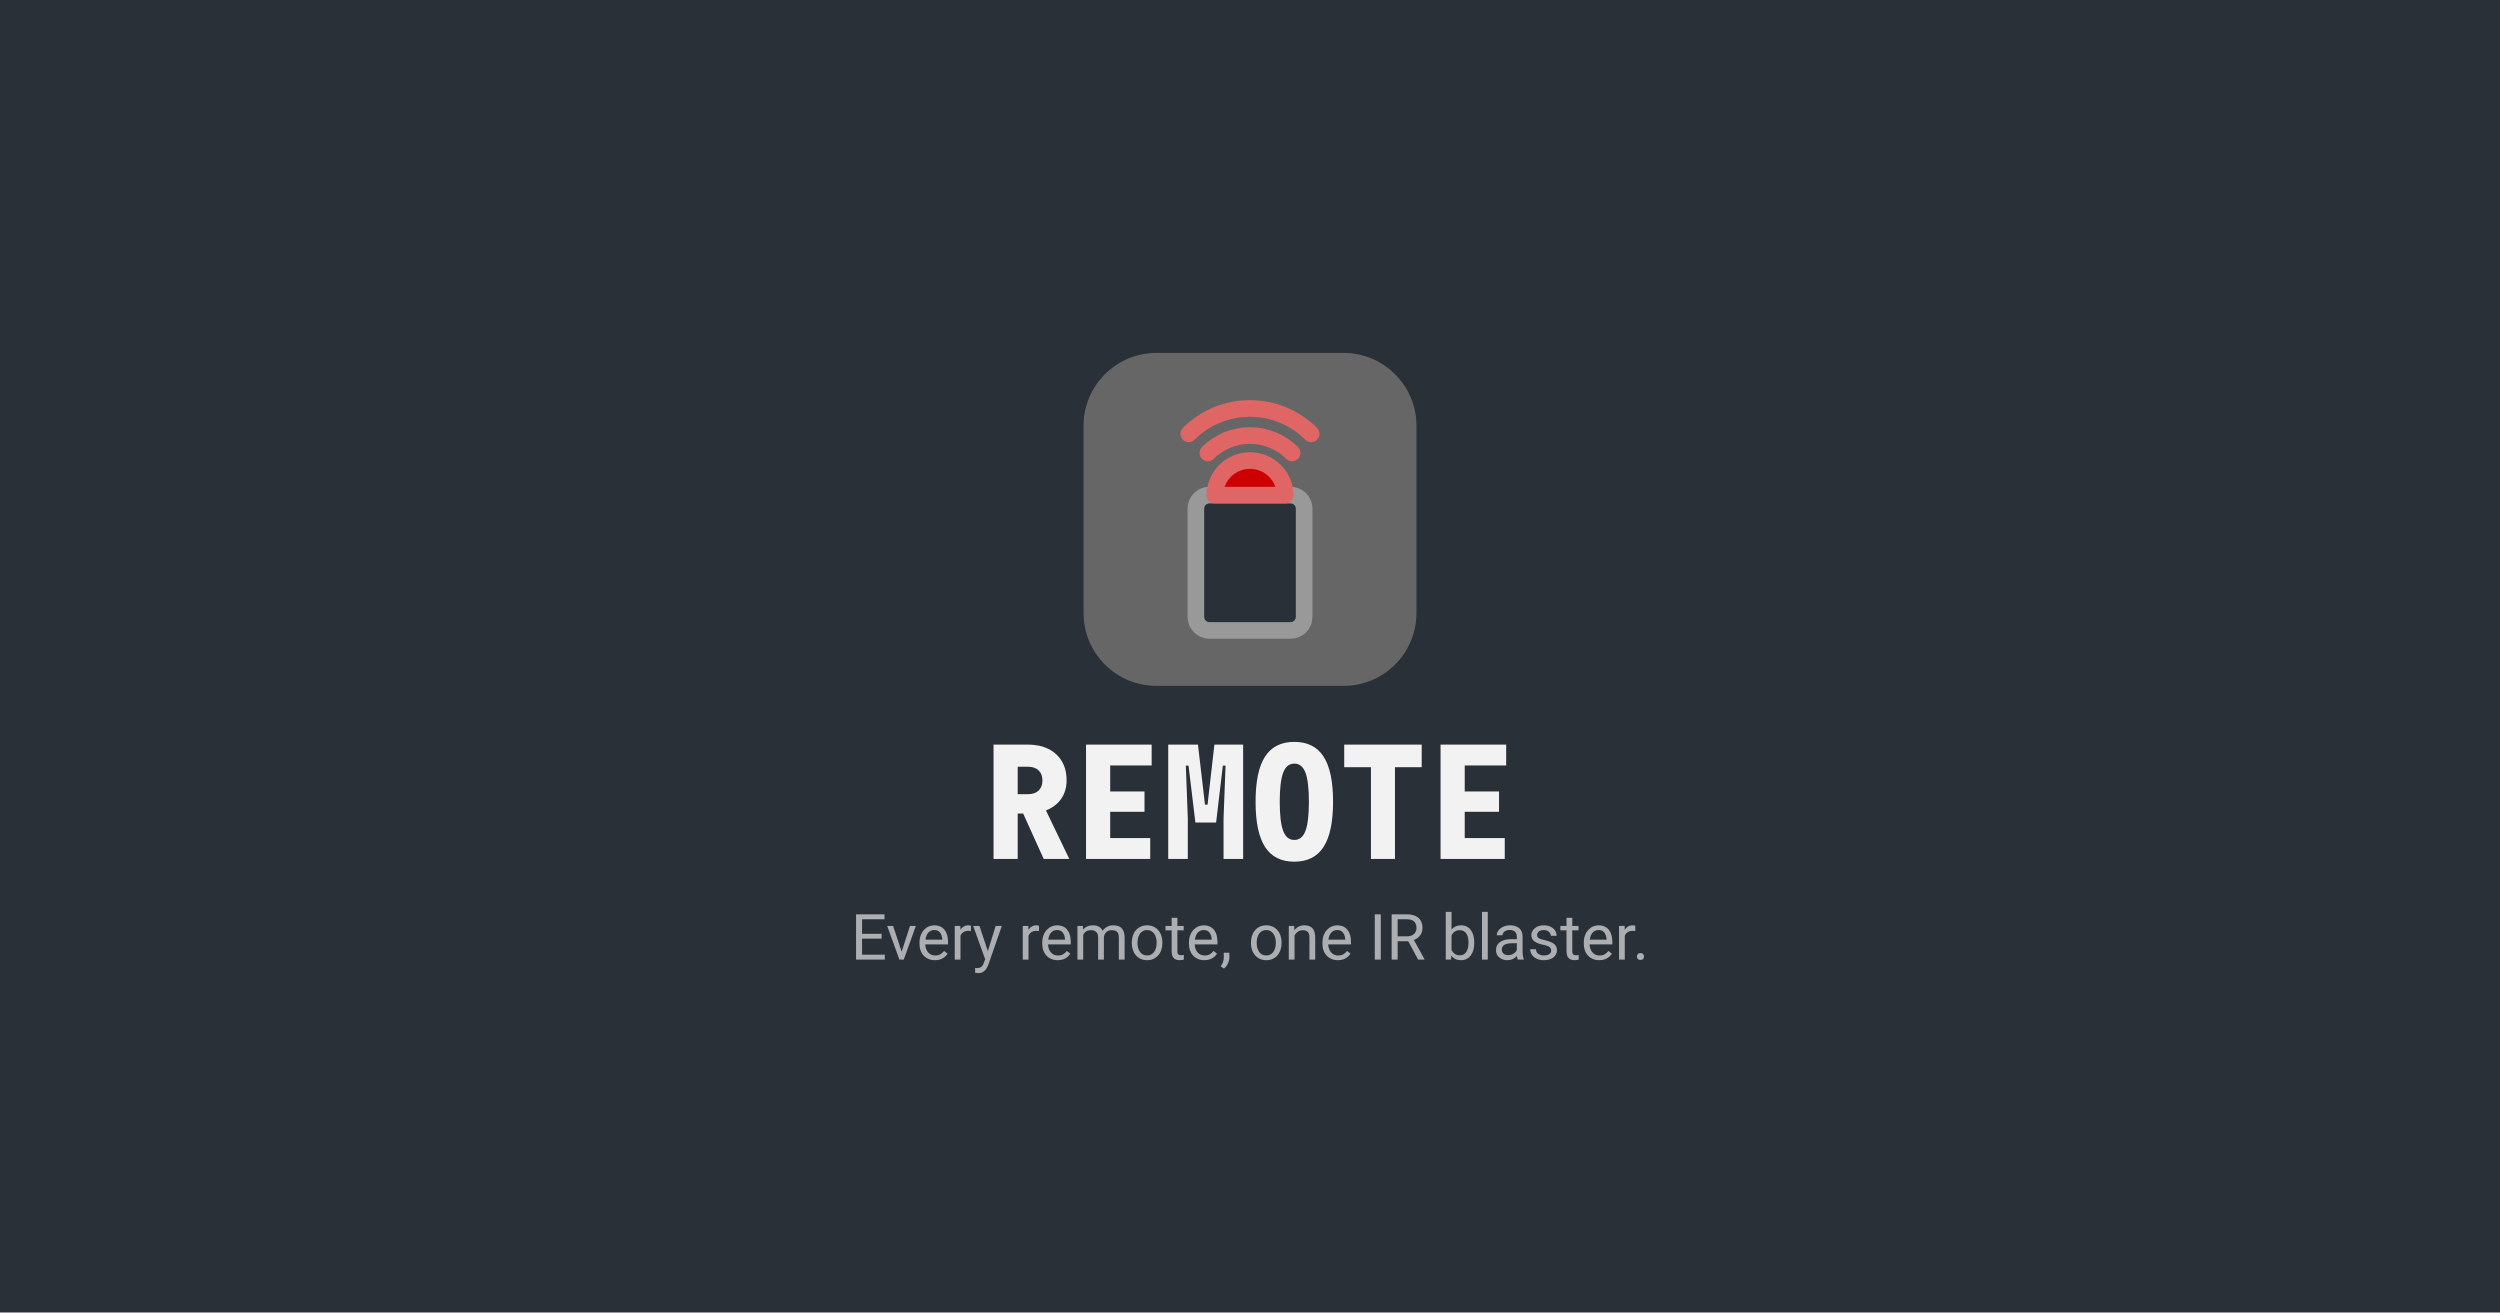
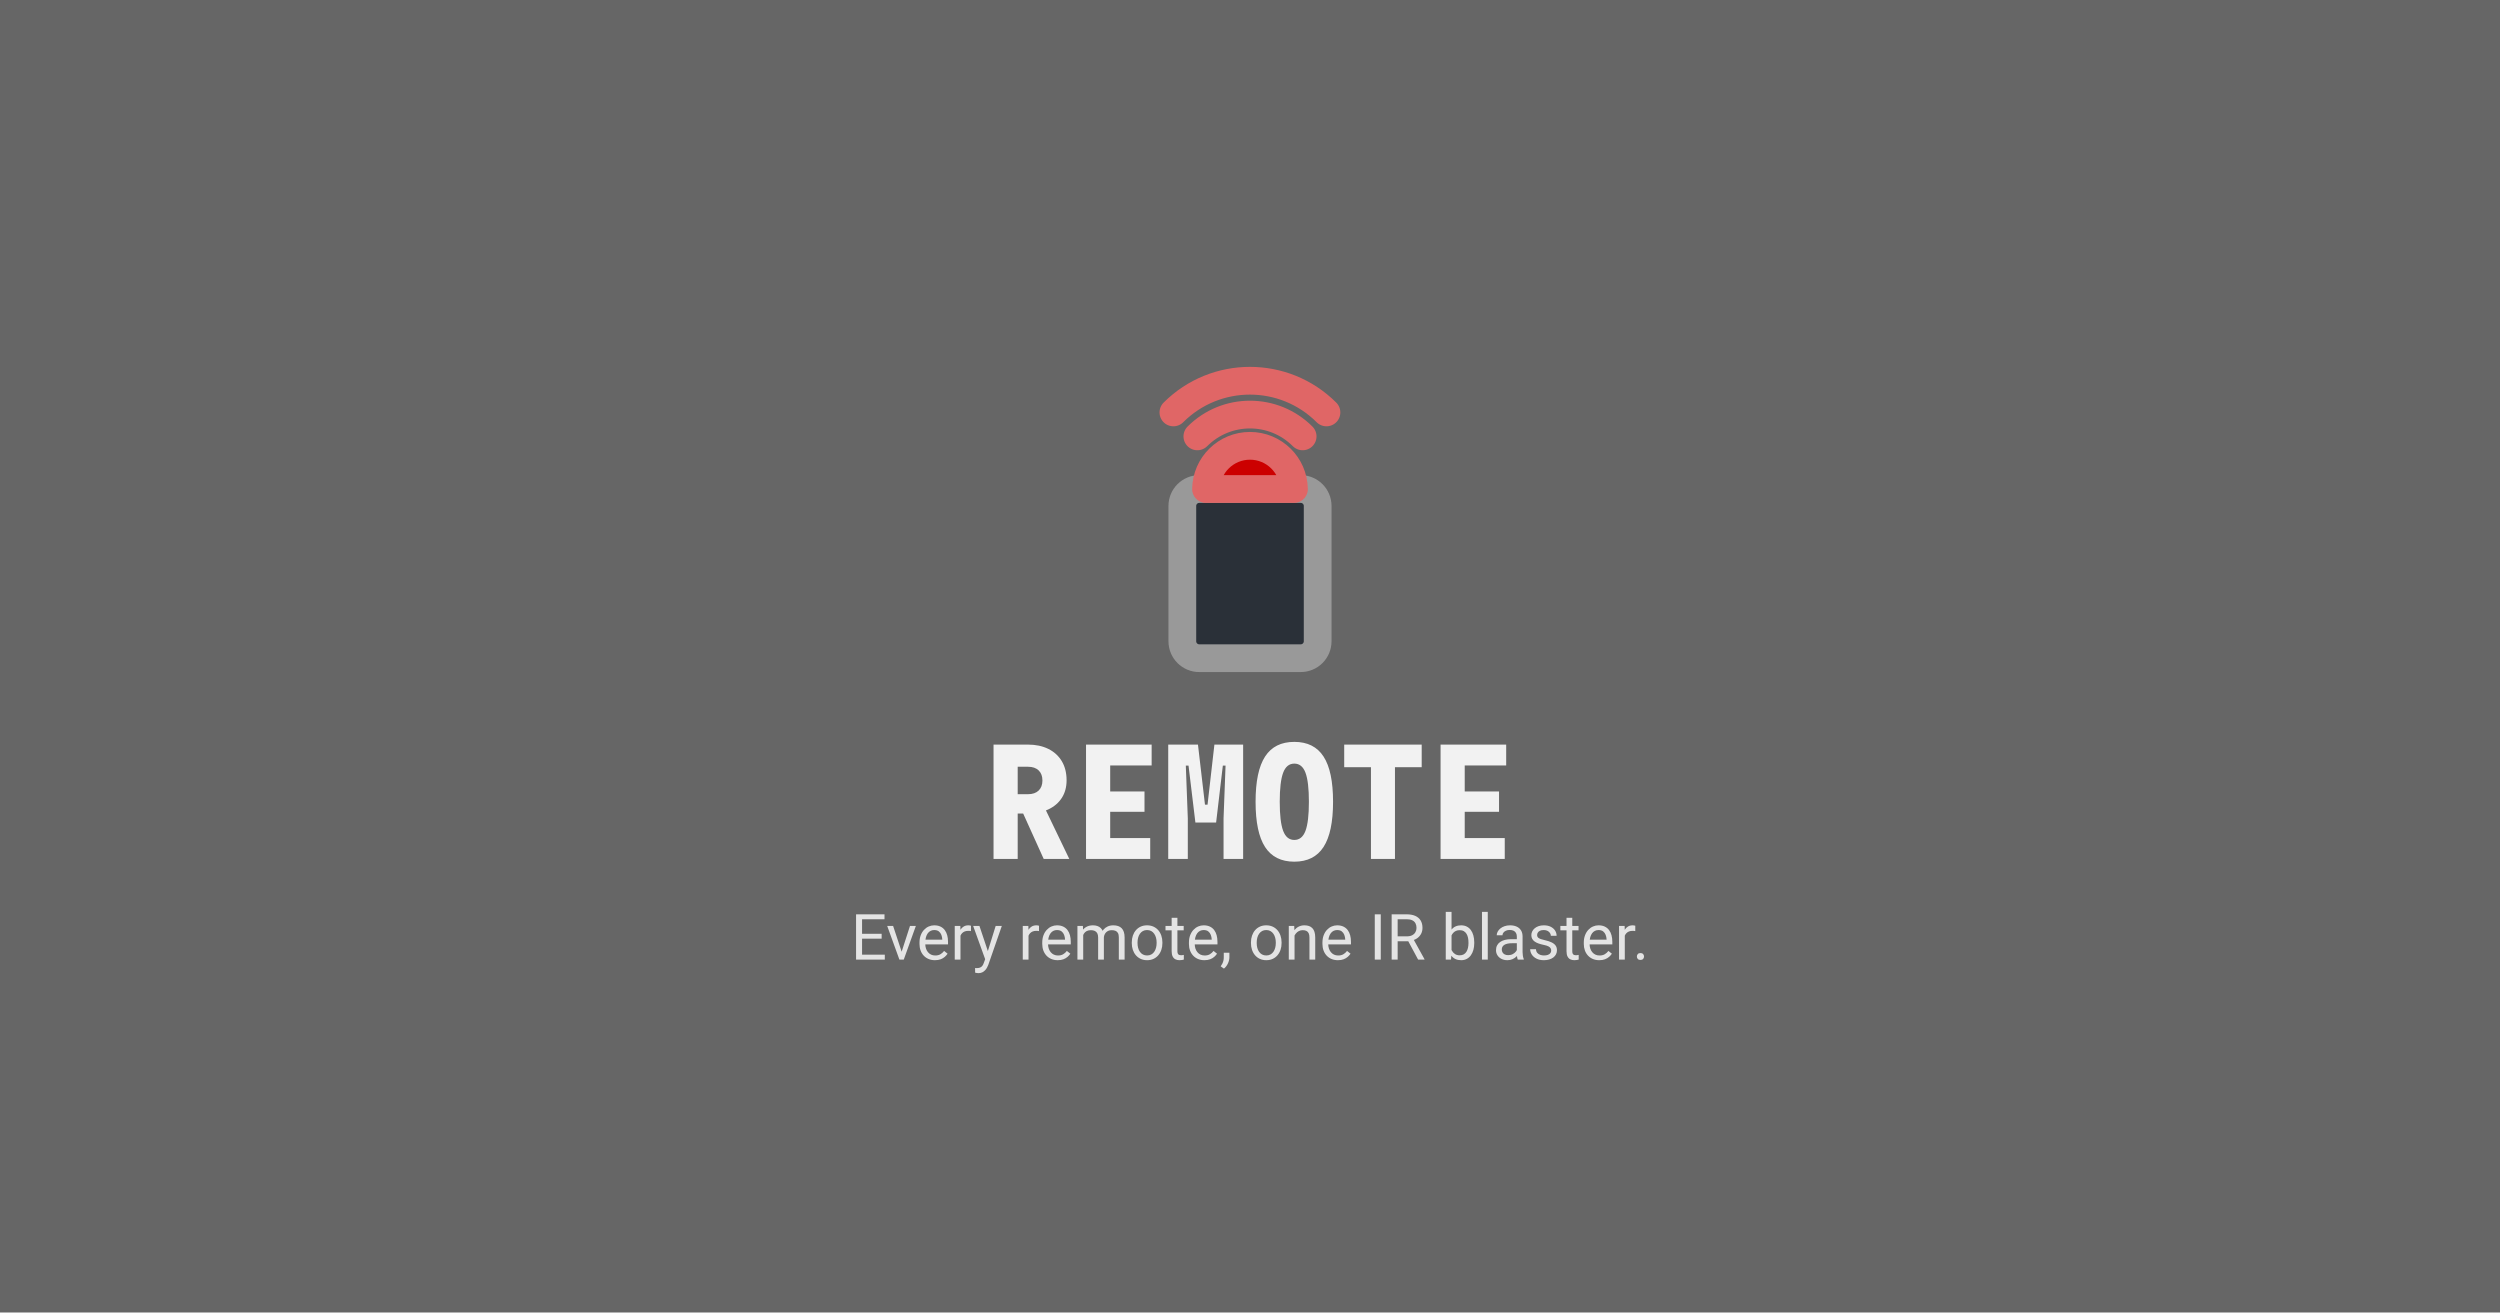
<svg xmlns="http://www.w3.org/2000/svg" width="1200" height="630" viewBox="0 0 1200 630">
-   <rect width="1200" height="630" fill="#2a3038" />
-   <rect x="520.10" y="169.41" width="159.80" height="159.80" rx="34.96" fill="#666666" />
-   <g transform="translate(536.080 185.386) scale(5.32667)" fill="none" stroke="none" stroke-width="1.5" stroke-linecap="round" stroke-linejoin="round">
+   <rect width="1200" height="630" fill="#666666" />
+   <g transform="translate(520.100 169.406) scale(6.65833)" fill="none" stroke="none" stroke-width="2.0" stroke-linecap="round" stroke-linejoin="round">
    <path d="M 8.205 6.016 a 5.366 5.366 0 0 1 7.59 0 M 6.478 4.289 a 7.805 7.805 0 0 1 11.034 0" fill="none" stroke="#e06666" />
    <rect x="7.122" y="9.811" width="9.756" height="12.195" rx="1.22" fill="#2a3038" stroke="#999999" />
    <path d="M 8.829 9.811 a 3.171 3.171 0 0 1 6.341 0 z" fill="#cc0000" stroke="#e06666" />
  </g>
  <path fill="#f2f2f2" d="M476.896 412.302V357.406H493.433Q498.991 357.406 503.177 359.464Q507.363 361.523 509.662 365.366Q511.961 369.208 511.961 374.561Q511.961 379.433 509.662 383.001Q507.363 386.569 503.177 388.525Q498.991 390.481 493.433 390.481H488.493V412.302ZM500.981 412.302 490.277 388.628H501.873L513.264 412.302ZM488.493 381.217H493.433Q496.727 381.217 498.545 379.467Q500.364 377.717 500.364 374.629Q500.364 371.541 498.545 369.792Q496.727 368.042 493.433 368.042H488.493Z M521.293 412.302V357.406H552.789V367.424H532.89V379.913H549.358V389.657H532.89V402.283H552.103V412.302Z M560.749 412.302V357.406H575.022L578.385 386.226H579.62L582.914 357.406H596.706V412.302H587.305V392.882L588.266 367.493H586.962L583.737 394.804H573.787L570.493 367.493H569.19L570.15 392.882V412.302Z M621.272 413.606Q611.803 413.606 607.239 406.572Q602.676 399.538 602.676 384.854Q602.676 370.169 607.239 363.136Q611.803 356.102 621.272 356.102Q630.742 356.102 635.305 363.136Q639.868 370.169 639.868 384.854Q639.868 399.47 635.305 406.538Q630.742 413.606 621.272 413.606ZM621.272 403.175Q624.978 403.175 626.625 398.818Q628.271 394.461 628.271 384.854Q628.271 375.247 626.625 370.89Q624.978 366.532 621.272 366.532Q617.567 366.532 615.92 370.89Q614.273 375.247 614.273 384.854Q614.273 394.461 615.92 398.818Q617.567 403.175 621.272 403.175Z M658.053 412.302V368.248H645.221V357.406H682.413V368.248H669.581V412.302Z M691.47 412.302V357.406H722.967V367.424H703.067V379.913H719.536V389.657H703.067V402.283H722.281V412.302Z" />
-   <path fill="#acaeb1" d="M424.71 458.252V460.594H413.209V458.252ZM413.791 438.875V460.594H410.912V438.875ZM423.189 448.213V450.555H413.209V448.213ZM424.561 438.875V441.232H413.209V438.875Z M432.378 458.103 436.793 444.454H439.613L433.81 460.594H431.96ZM428.693 444.454 433.243 458.178 433.556 460.594H431.706L425.859 444.454Z M448.772 460.893Q447.086 460.893 445.721 460.318Q444.356 459.744 443.379 458.7Q442.402 457.656 441.88 456.224Q441.358 454.792 441.358 453.091V452.464Q441.358 450.495 441.94 448.952Q442.521 447.408 443.521 446.334Q444.52 445.26 445.788 444.708Q447.056 444.156 448.414 444.156Q450.144 444.156 451.404 444.752Q452.665 445.349 453.47 446.416Q454.276 447.482 454.664 448.922Q455.052 450.361 455.052 452.062V453.3H442.999V451.047H452.292V450.839Q452.232 449.765 451.852 448.75Q451.472 447.736 450.651 447.079Q449.831 446.423 448.414 446.423Q447.474 446.423 446.683 446.818Q445.893 447.214 445.326 447.989Q444.759 448.765 444.446 449.884Q444.132 451.003 444.132 452.464V453.091Q444.132 454.24 444.453 455.247Q444.774 456.253 445.393 457.014Q446.012 457.775 446.899 458.208Q447.787 458.64 448.921 458.64Q450.383 458.64 451.397 458.043Q452.411 457.447 453.172 456.447L454.843 457.775Q454.321 458.566 453.515 459.282Q452.71 459.998 451.539 460.445Q450.368 460.893 448.772 460.893Z M461.033 446.99V460.594H458.274V444.454H460.959ZM466.075 444.365 466.06 446.93Q465.717 446.856 465.411 446.833Q465.106 446.811 464.718 446.811Q463.763 446.811 463.032 447.109Q462.301 447.408 461.794 447.945Q461.287 448.482 460.996 449.22Q460.705 449.958 460.616 450.839L459.84 451.286Q459.84 449.824 460.131 448.541Q460.422 447.258 461.033 446.266Q461.645 445.274 462.592 444.715Q463.539 444.156 464.852 444.156Q465.15 444.156 465.538 444.223Q465.926 444.29 466.075 444.365Z M473.429 458.924 477.919 444.454H480.873L474.399 463.085Q474.175 463.682 473.81 464.376Q473.444 465.069 472.877 465.696Q472.311 466.322 471.512 466.718Q470.714 467.113 469.611 467.113Q469.282 467.113 468.775 467.023Q468.268 466.934 468.059 466.874L468.044 464.637Q468.164 464.652 468.425 464.674Q468.686 464.696 468.79 464.696Q469.73 464.696 470.386 464.45Q471.043 464.204 471.498 463.63Q471.953 463.056 472.281 462.056ZM470.133 444.454 474.324 456.984 475.04 459.893 473.056 460.908 467.119 444.454Z M493.687 446.99V460.594H490.927V444.454H493.612ZM498.729 444.365 498.714 446.93Q498.371 446.856 498.065 446.833Q497.759 446.811 497.371 446.811Q496.416 446.811 495.685 447.109Q494.955 447.408 494.447 447.945Q493.94 448.482 493.649 449.22Q493.358 449.958 493.269 450.839L492.493 451.286Q492.493 449.824 492.784 448.541Q493.075 447.258 493.687 446.266Q494.298 445.274 495.245 444.715Q496.193 444.156 497.505 444.156Q497.804 444.156 498.192 444.223Q498.579 444.29 498.729 444.365Z M507.694 460.893Q506.008 460.893 504.643 460.318Q503.278 459.744 502.301 458.7Q501.324 457.656 500.802 456.224Q500.28 454.792 500.28 453.091V452.464Q500.28 450.495 500.862 448.952Q501.443 447.408 502.443 446.334Q503.442 445.26 504.71 444.708Q505.978 444.156 507.336 444.156Q509.066 444.156 510.327 444.752Q511.587 445.349 512.393 446.416Q513.198 447.482 513.586 448.922Q513.974 450.361 513.974 452.062V453.3H501.921V451.047H511.214V450.839Q511.154 449.765 510.774 448.75Q510.394 447.736 509.573 447.079Q508.753 446.423 507.336 446.423Q506.396 446.423 505.605 446.818Q504.815 447.214 504.248 447.989Q503.681 448.765 503.368 449.884Q503.054 451.003 503.054 452.464V453.091Q503.054 454.24 503.375 455.247Q503.696 456.253 504.315 457.014Q504.934 457.775 505.822 458.208Q506.709 458.64 507.843 458.64Q509.305 458.64 510.319 458.043Q511.333 457.447 512.094 456.447L513.765 457.775Q513.243 458.566 512.437 459.282Q511.632 459.998 510.461 460.445Q509.29 460.893 507.694 460.893Z M519.941 447.661V460.594H517.166V444.454H519.791ZM519.374 451.913 518.091 451.868Q518.106 450.212 518.523 448.802Q518.941 447.393 519.761 446.349Q520.582 445.304 521.805 444.73Q523.028 444.156 524.639 444.156Q525.773 444.156 526.728 444.476Q527.682 444.797 528.384 445.483Q529.085 446.17 529.472 447.244Q529.86 448.318 529.86 449.839V460.594H527.101V449.973Q527.101 448.705 526.676 447.945Q526.25 447.184 525.475 446.833Q524.699 446.483 523.655 446.483Q522.432 446.483 521.611 446.915Q520.791 447.348 520.299 448.109Q519.806 448.869 519.59 449.847Q519.374 450.824 519.374 451.913ZM529.83 450.391 527.981 450.958Q527.996 449.63 528.421 448.407Q528.846 447.184 529.659 446.229Q530.472 445.274 531.665 444.715Q532.859 444.156 534.395 444.156Q535.693 444.156 536.7 444.499Q537.707 444.842 538.4 445.55Q539.094 446.259 539.452 447.363Q539.81 448.467 539.81 449.988V460.594H537.035V449.958Q537.035 448.601 536.61 447.848Q536.185 447.094 535.417 446.789Q534.649 446.483 533.59 446.483Q532.68 446.483 531.979 446.796Q531.277 447.109 530.8 447.654Q530.323 448.198 530.077 448.899Q529.83 449.6 529.83 450.391Z M543.256 452.703V452.36Q543.256 450.615 543.763 449.116Q544.27 447.616 545.225 446.505Q546.179 445.394 547.537 444.775Q548.894 444.156 550.58 444.156Q552.281 444.156 553.645 444.775Q555.01 445.394 555.972 446.505Q556.935 447.616 557.442 449.116Q557.949 450.615 557.949 452.36V452.703Q557.949 454.448 557.442 455.94Q556.935 457.432 555.972 458.543Q555.01 459.654 553.66 460.274Q552.31 460.893 550.61 460.893Q548.909 460.893 547.552 460.274Q546.194 459.654 545.232 458.543Q544.27 457.432 543.763 455.94Q543.256 454.448 543.256 452.703ZM546.015 452.36V452.703Q546.015 453.911 546.299 454.978Q546.582 456.045 547.157 456.865Q547.731 457.685 548.596 458.155Q549.461 458.625 550.61 458.625Q551.744 458.625 552.601 458.155Q553.459 457.685 554.026 456.865Q554.593 456.045 554.884 454.978Q555.174 453.911 555.174 452.703V452.36Q555.174 451.167 554.884 450.1Q554.593 449.034 554.018 448.206Q553.444 447.378 552.586 446.9Q551.729 446.423 550.58 446.423Q549.446 446.423 548.589 446.9Q547.731 447.378 547.157 448.206Q546.582 449.034 546.299 450.1Q546.015 451.167 546.015 452.36Z M568.167 444.454V446.572H559.441V444.454ZM562.394 440.531H565.154V456.596Q565.154 457.417 565.407 457.835Q565.661 458.252 566.064 458.387Q566.467 458.521 566.929 458.521Q567.272 458.521 567.653 458.454Q568.033 458.387 568.227 458.342L568.242 460.594Q567.914 460.699 567.384 460.796Q566.854 460.893 566.109 460.893Q565.094 460.893 564.244 460.49Q563.394 460.087 562.894 459.14Q562.394 458.193 562.394 456.582Z M578.102 460.893Q576.416 460.893 575.051 460.318Q573.686 459.744 572.709 458.7Q571.732 457.656 571.21 456.224Q570.688 454.792 570.688 453.091V452.464Q570.688 450.495 571.27 448.952Q571.852 447.408 572.851 446.334Q573.851 445.26 575.118 444.708Q576.386 444.156 577.744 444.156Q579.474 444.156 580.735 444.752Q581.995 445.349 582.801 446.416Q583.606 447.482 583.994 448.922Q584.382 450.361 584.382 452.062V453.3H572.329V451.047H581.622V450.839Q581.563 449.765 581.182 448.75Q580.802 447.736 579.981 447.079Q579.161 446.423 577.744 446.423Q576.804 446.423 576.013 446.818Q575.223 447.214 574.656 447.989Q574.089 448.765 573.776 449.884Q573.463 451.003 573.463 452.464V453.091Q573.463 454.24 573.783 455.247Q574.104 456.253 574.723 457.014Q575.342 457.775 576.23 458.208Q577.117 458.64 578.251 458.64Q579.713 458.64 580.727 458.043Q581.742 457.447 582.502 456.447L584.173 457.775Q583.651 458.566 582.845 459.282Q582.04 459.998 580.869 460.445Q579.698 460.893 578.102 460.893Z M590.11 457.313V459.535Q590.11 460.893 589.424 462.407Q588.738 463.921 587.5 464.935L585.933 463.846Q586.411 463.19 586.739 462.511Q587.067 461.832 587.239 461.109Q587.41 460.385 587.41 459.58V457.313Z M600.462 452.703V452.36Q600.462 450.615 600.97 449.116Q601.477 447.616 602.431 446.505Q603.386 445.394 604.744 444.775Q606.101 444.156 607.787 444.156Q609.487 444.156 610.852 444.775Q612.217 445.394 613.179 446.505Q614.141 447.616 614.648 449.116Q615.156 450.615 615.156 452.36V452.703Q615.156 454.448 614.648 455.94Q614.141 457.432 613.179 458.543Q612.217 459.654 610.867 460.274Q609.517 460.893 607.817 460.893Q606.116 460.893 604.759 460.274Q603.401 459.654 602.439 458.543Q601.477 457.432 600.97 455.94Q600.462 454.448 600.462 452.703ZM603.222 452.36V452.703Q603.222 453.911 603.505 454.978Q603.789 456.045 604.363 456.865Q604.938 457.685 605.803 458.155Q606.668 458.625 607.817 458.625Q608.95 458.625 609.808 458.155Q610.666 457.685 611.232 456.865Q611.799 456.045 612.09 454.978Q612.381 453.911 612.381 452.703V452.36Q612.381 451.167 612.09 450.1Q611.799 449.034 611.225 448.206Q610.651 447.378 609.793 446.9Q608.935 446.423 607.787 446.423Q606.653 446.423 605.795 446.9Q604.938 447.378 604.363 448.206Q603.789 449.034 603.505 450.1Q603.222 451.167 603.222 452.36Z M621.376 447.9V460.594H618.616V444.454H621.227ZM620.72 451.913 619.571 451.868Q619.586 450.212 620.063 448.802Q620.541 447.393 621.406 446.349Q622.271 445.304 623.472 444.73Q624.673 444.156 626.135 444.156Q627.328 444.156 628.283 444.476Q629.237 444.797 629.916 445.498Q630.595 446.199 630.953 447.311Q631.311 448.422 631.311 450.018V460.594H628.536V449.988Q628.536 448.72 628.163 447.952Q627.79 447.184 627.074 446.833Q626.358 446.483 625.314 446.483Q624.285 446.483 623.442 446.915Q622.599 447.348 621.995 448.109Q621.391 448.869 621.055 449.847Q620.72 450.824 620.72 451.913Z M642.185 460.893Q640.5 460.893 639.135 460.318Q637.77 459.744 636.793 458.7Q635.816 457.656 635.294 456.224Q634.772 454.792 634.772 453.091V452.464Q634.772 450.495 635.353 448.952Q635.935 447.408 636.934 446.334Q637.934 445.26 639.202 444.708Q640.47 444.156 641.827 444.156Q643.558 444.156 644.818 444.752Q646.079 445.349 646.884 446.416Q647.69 447.482 648.077 448.922Q648.465 450.361 648.465 452.062V453.3H636.412V451.047H645.706V450.839Q645.646 449.765 645.266 448.75Q644.885 447.736 644.065 447.079Q643.244 446.423 641.827 446.423Q640.887 446.423 640.097 446.818Q639.306 447.214 638.739 447.989Q638.173 448.765 637.859 449.884Q637.546 451.003 637.546 452.464V453.091Q637.546 454.24 637.867 455.247Q638.187 456.253 638.807 457.014Q639.426 457.775 640.313 458.208Q641.201 458.64 642.334 458.64Q643.796 458.64 644.811 458.043Q645.825 457.447 646.586 456.447L648.256 457.775Q647.734 458.566 646.929 459.282Q646.123 459.998 644.952 460.445Q643.781 460.893 642.185 460.893Z M662.771 438.875V460.594H659.892V438.875Z M667.992 438.875H675.182Q677.628 438.875 679.321 439.621Q681.014 440.367 681.902 441.821Q682.789 443.276 682.789 445.394Q682.789 446.886 682.185 448.116Q681.581 449.347 680.455 450.205Q679.329 451.062 677.762 451.48L676.957 451.793H670.199L670.17 449.451H675.271Q676.823 449.451 677.852 448.907Q678.881 448.362 679.403 447.437Q679.925 446.513 679.925 445.394Q679.925 444.141 679.433 443.201Q678.941 442.261 677.889 441.747Q676.837 441.232 675.182 441.232H670.871V460.594H667.992ZM680.686 460.594 675.405 450.749 678.404 450.734 683.759 460.415V460.594Z M693.962 437.682H696.737V457.462L696.498 460.594H693.962ZM707.641 452.39V452.703Q707.641 454.463 707.223 455.963Q706.806 457.462 706 458.566Q705.195 459.669 704.031 460.281Q702.868 460.893 701.361 460.893Q699.825 460.893 698.668 460.363Q697.512 459.833 696.722 458.834Q695.931 457.835 695.461 456.417Q694.991 455 694.812 453.225V451.853Q694.991 450.063 695.461 448.646Q695.931 447.229 696.722 446.222Q697.512 445.215 698.661 444.685Q699.81 444.156 701.331 444.156Q702.853 444.156 704.031 444.745Q705.21 445.334 706.008 446.423Q706.806 447.512 707.223 449.026Q707.641 450.54 707.641 452.39ZM704.866 452.703V452.39Q704.866 451.182 704.643 450.115Q704.419 449.048 703.927 448.236Q703.434 447.423 702.629 446.953Q701.823 446.483 700.645 446.483Q699.601 446.483 698.833 446.841Q698.064 447.199 697.527 447.803Q696.99 448.407 696.655 449.175Q696.319 449.944 696.155 450.764V454.359Q696.394 455.403 696.938 456.365Q697.483 457.327 698.4 457.939Q699.317 458.551 700.675 458.551Q701.794 458.551 702.592 458.096Q703.39 457.641 703.889 456.835Q704.389 456.03 704.628 454.971Q704.866 453.911 704.866 452.703Z M714.13 437.682V460.594H711.355V437.682Z M728.077 457.835V449.526Q728.077 448.571 727.697 447.863Q727.317 447.154 726.556 446.766Q725.795 446.378 724.676 446.378Q723.632 446.378 722.849 446.736Q722.066 447.094 721.626 447.676Q721.186 448.258 721.186 448.929H718.426Q718.426 448.064 718.874 447.214Q719.321 446.363 720.164 445.67Q721.007 444.976 722.193 444.566Q723.378 444.156 724.84 444.156Q726.601 444.156 727.951 444.752Q729.3 445.349 730.069 446.55Q730.837 447.751 730.837 449.556V457.074Q730.837 457.879 730.979 458.789Q731.12 459.699 731.404 460.356V460.594H728.525Q728.316 460.117 728.197 459.319Q728.077 458.521 728.077 457.835ZM728.555 450.809 728.584 452.748H725.795Q724.617 452.748 723.692 452.934Q722.767 453.121 722.14 453.494Q721.514 453.867 721.186 454.426Q720.857 454.985 720.857 455.731Q720.857 456.492 721.201 457.119Q721.544 457.745 722.237 458.111Q722.931 458.476 723.945 458.476Q725.213 458.476 726.183 457.939Q727.152 457.402 727.727 456.626Q728.301 455.851 728.346 455.12L729.524 456.447Q729.42 457.074 728.957 457.835Q728.495 458.595 727.727 459.289Q726.959 459.983 725.907 460.438Q724.855 460.893 723.543 460.893Q721.902 460.893 720.671 460.251Q719.44 459.61 718.762 458.528Q718.083 457.447 718.083 456.104Q718.083 454.806 718.59 453.814Q719.097 452.822 720.052 452.159Q721.007 451.495 722.349 451.152Q723.692 450.809 725.347 450.809Z M744.575 456.313Q744.575 455.716 744.314 455.202Q744.053 454.687 743.255 454.262Q742.457 453.837 740.861 453.524Q739.519 453.24 738.437 452.852Q737.356 452.464 736.602 451.913Q735.849 451.361 735.446 450.615Q735.044 449.869 735.044 448.869Q735.044 447.915 735.469 447.065Q735.894 446.214 736.677 445.558Q737.46 444.902 738.564 444.529Q739.668 444.156 741.025 444.156Q742.964 444.156 744.337 444.842Q745.709 445.528 746.44 446.669Q747.171 447.81 747.171 449.198H744.411Q744.411 448.526 744.016 447.892Q743.621 447.258 742.867 446.841Q742.114 446.423 741.025 446.423Q739.877 446.423 739.168 446.774Q738.46 447.124 738.139 447.661Q737.818 448.198 737.818 448.795Q737.818 449.242 737.975 449.593Q738.131 449.944 738.534 450.234Q738.937 450.525 739.668 450.779Q740.399 451.032 741.532 451.286Q743.516 451.734 744.799 452.36Q746.082 452.987 746.709 453.897Q747.335 454.806 747.335 456.104Q747.335 457.163 746.895 458.043Q746.455 458.924 745.627 459.558Q744.799 460.191 743.658 460.542Q742.517 460.893 741.1 460.893Q738.967 460.893 737.49 460.132Q736.013 459.371 735.252 458.163Q734.492 456.955 734.492 455.612H737.266Q737.326 456.746 737.923 457.409Q738.519 458.073 739.384 458.349Q740.25 458.625 741.1 458.625Q742.234 458.625 743.002 458.327Q743.77 458.029 744.173 457.506Q744.575 456.984 744.575 456.313Z M757.702 444.454V446.572H748.976V444.454ZM751.93 440.531H754.689V456.596Q754.689 457.417 754.943 457.835Q755.196 458.252 755.599 458.387Q756.002 458.521 756.464 458.521Q756.807 458.521 757.188 458.454Q757.568 458.387 757.762 458.342L757.777 460.594Q757.449 460.699 756.919 460.796Q756.39 460.893 755.644 460.893Q754.63 460.893 753.779 460.49Q752.929 460.087 752.429 459.14Q751.93 458.193 751.93 456.582Z M767.637 460.893Q765.952 460.893 764.587 460.318Q763.222 459.744 762.245 458.7Q761.268 457.656 760.746 456.224Q760.223 454.792 760.223 453.091V452.464Q760.223 450.495 760.805 448.952Q761.387 447.408 762.386 446.334Q763.386 445.26 764.654 444.708Q765.922 444.156 767.279 444.156Q769.01 444.156 770.27 444.752Q771.53 445.349 772.336 446.416Q773.142 447.482 773.529 448.922Q773.917 450.361 773.917 452.062V453.3H761.864V451.047H771.158V450.839Q771.098 449.765 770.718 448.75Q770.337 447.736 769.517 447.079Q768.696 446.423 767.279 446.423Q766.339 446.423 765.549 446.818Q764.758 447.214 764.191 447.989Q763.624 448.765 763.311 449.884Q762.998 451.003 762.998 452.464V453.091Q762.998 454.24 763.319 455.247Q763.639 456.253 764.258 457.014Q764.878 457.775 765.765 458.208Q766.653 458.64 767.786 458.64Q769.248 458.64 770.263 458.043Q771.277 457.447 772.038 456.447L773.708 457.775Q773.186 458.566 772.381 459.282Q771.575 459.998 770.404 460.445Q769.233 460.893 767.637 460.893Z M779.899 446.99V460.594H777.139V444.454H779.824ZM784.941 444.365 784.926 446.93Q784.583 446.856 784.277 446.833Q783.971 446.811 783.583 446.811Q782.629 446.811 781.898 447.109Q781.167 447.408 780.66 447.945Q780.153 448.482 779.862 449.22Q779.571 449.958 779.481 450.839L778.706 451.286Q778.706 449.824 778.996 448.541Q779.287 447.258 779.899 446.266Q780.511 445.274 781.458 444.715Q782.405 444.156 783.718 444.156Q784.016 444.156 784.404 444.223Q784.792 444.29 784.941 444.365Z M785.702 459.132Q785.702 458.431 786.142 457.946Q786.582 457.462 787.417 457.462Q788.252 457.462 788.692 457.946Q789.133 458.431 789.133 459.132Q789.133 459.819 788.692 460.296Q788.252 460.773 787.417 460.773Q786.582 460.773 786.142 460.296Q785.702 459.819 785.702 459.132Z" />
+   <path fill="#e4e4e4" d="M424.71 458.252V460.594H413.209V458.252ZM413.791 438.875V460.594H410.912V438.875ZM423.189 448.213V450.555H413.209V448.213ZM424.561 438.875V441.232H413.209V438.875Z M432.378 458.103 436.793 444.454H439.613L433.81 460.594H431.96ZM428.693 444.454 433.243 458.178 433.556 460.594H431.706L425.859 444.454Z M448.772 460.893Q447.086 460.893 445.721 460.318Q444.356 459.744 443.379 458.7Q442.402 457.656 441.88 456.224Q441.358 454.792 441.358 453.091V452.464Q441.358 450.495 441.94 448.952Q442.521 447.408 443.521 446.334Q444.52 445.26 445.788 444.708Q447.056 444.156 448.414 444.156Q450.144 444.156 451.404 444.752Q452.665 445.349 453.47 446.416Q454.276 447.482 454.664 448.922Q455.052 450.361 455.052 452.062V453.3H442.999V451.047H452.292V450.839Q452.232 449.765 451.852 448.75Q451.472 447.736 450.651 447.079Q449.831 446.423 448.414 446.423Q447.474 446.423 446.683 446.818Q445.893 447.214 445.326 447.989Q444.759 448.765 444.446 449.884Q444.132 451.003 444.132 452.464V453.091Q444.132 454.24 444.453 455.247Q444.774 456.253 445.393 457.014Q446.012 457.775 446.899 458.208Q447.787 458.64 448.921 458.64Q450.383 458.64 451.397 458.043Q452.411 457.447 453.172 456.447L454.843 457.775Q454.321 458.566 453.515 459.282Q452.71 459.998 451.539 460.445Q450.368 460.893 448.772 460.893Z M461.033 446.99V460.594H458.274V444.454H460.959ZM466.075 444.365 466.06 446.93Q465.717 446.856 465.411 446.833Q465.106 446.811 464.718 446.811Q463.763 446.811 463.032 447.109Q462.301 447.408 461.794 447.945Q461.287 448.482 460.996 449.22Q460.705 449.958 460.616 450.839L459.84 451.286Q459.84 449.824 460.131 448.541Q460.422 447.258 461.033 446.266Q461.645 445.274 462.592 444.715Q463.539 444.156 464.852 444.156Q465.15 444.156 465.538 444.223Q465.926 444.29 466.075 444.365Z M473.429 458.924 477.919 444.454H480.873L474.399 463.085Q474.175 463.682 473.81 464.376Q473.444 465.069 472.877 465.696Q472.311 466.322 471.512 466.718Q470.714 467.113 469.611 467.113Q469.282 467.113 468.775 467.023Q468.268 466.934 468.059 466.874L468.044 464.637Q468.164 464.652 468.425 464.674Q468.686 464.696 468.79 464.696Q469.73 464.696 470.386 464.45Q471.043 464.204 471.498 463.63Q471.953 463.056 472.281 462.056ZM470.133 444.454 474.324 456.984 475.04 459.893 473.056 460.908 467.119 444.454Z M493.687 446.99V460.594H490.927V444.454H493.612ZM498.729 444.365 498.714 446.93Q498.371 446.856 498.065 446.833Q497.759 446.811 497.371 446.811Q496.416 446.811 495.685 447.109Q494.955 447.408 494.447 447.945Q493.94 448.482 493.649 449.22Q493.358 449.958 493.269 450.839L492.493 451.286Q492.493 449.824 492.784 448.541Q493.075 447.258 493.687 446.266Q494.298 445.274 495.245 444.715Q496.193 444.156 497.505 444.156Q497.804 444.156 498.192 444.223Q498.579 444.29 498.729 444.365Z M507.694 460.893Q506.008 460.893 504.643 460.318Q503.278 459.744 502.301 458.7Q501.324 457.656 500.802 456.224Q500.28 454.792 500.28 453.091V452.464Q500.28 450.495 500.862 448.952Q501.443 447.408 502.443 446.334Q503.442 445.26 504.71 444.708Q505.978 444.156 507.336 444.156Q509.066 444.156 510.327 444.752Q511.587 445.349 512.393 446.416Q513.198 447.482 513.586 448.922Q513.974 450.361 513.974 452.062V453.3H501.921V451.047H511.214V450.839Q511.154 449.765 510.774 448.75Q510.394 447.736 509.573 447.079Q508.753 446.423 507.336 446.423Q506.396 446.423 505.605 446.818Q504.815 447.214 504.248 447.989Q503.681 448.765 503.368 449.884Q503.054 451.003 503.054 452.464V453.091Q503.054 454.24 503.375 455.247Q503.696 456.253 504.315 457.014Q504.934 457.775 505.822 458.208Q506.709 458.64 507.843 458.64Q509.305 458.64 510.319 458.043Q511.333 457.447 512.094 456.447L513.765 457.775Q513.243 458.566 512.437 459.282Q511.632 459.998 510.461 460.445Q509.29 460.893 507.694 460.893Z M519.941 447.661V460.594H517.166V444.454H519.791ZM519.374 451.913 518.091 451.868Q518.106 450.212 518.523 448.802Q518.941 447.393 519.761 446.349Q520.582 445.304 521.805 444.73Q523.028 444.156 524.639 444.156Q525.773 444.156 526.728 444.476Q527.682 444.797 528.384 445.483Q529.085 446.17 529.472 447.244Q529.86 448.318 529.86 449.839V460.594H527.101V449.973Q527.101 448.705 526.676 447.945Q526.25 447.184 525.475 446.833Q524.699 446.483 523.655 446.483Q522.432 446.483 521.611 446.915Q520.791 447.348 520.299 448.109Q519.806 448.869 519.59 449.847Q519.374 450.824 519.374 451.913ZM529.83 450.391 527.981 450.958Q527.996 449.63 528.421 448.407Q528.846 447.184 529.659 446.229Q530.472 445.274 531.665 444.715Q532.859 444.156 534.395 444.156Q535.693 444.156 536.7 444.499Q537.707 444.842 538.4 445.55Q539.094 446.259 539.452 447.363Q539.81 448.467 539.81 449.988V460.594H537.035V449.958Q537.035 448.601 536.61 447.848Q536.185 447.094 535.417 446.789Q534.649 446.483 533.59 446.483Q532.68 446.483 531.979 446.796Q531.277 447.109 530.8 447.654Q530.323 448.198 530.077 448.899Q529.83 449.6 529.83 450.391Z M543.256 452.703V452.36Q543.256 450.615 543.763 449.116Q544.27 447.616 545.225 446.505Q546.179 445.394 547.537 444.775Q548.894 444.156 550.58 444.156Q552.281 444.156 553.645 444.775Q555.01 445.394 555.972 446.505Q556.935 447.616 557.442 449.116Q557.949 450.615 557.949 452.36V452.703Q557.949 454.448 557.442 455.94Q556.935 457.432 555.972 458.543Q555.01 459.654 553.66 460.274Q552.31 460.893 550.61 460.893Q548.909 460.893 547.552 460.274Q546.194 459.654 545.232 458.543Q544.27 457.432 543.763 455.94Q543.256 454.448 543.256 452.703ZM546.015 452.36V452.703Q546.015 453.911 546.299 454.978Q546.582 456.045 547.157 456.865Q547.731 457.685 548.596 458.155Q549.461 458.625 550.61 458.625Q551.744 458.625 552.601 458.155Q553.459 457.685 554.026 456.865Q554.593 456.045 554.884 454.978Q555.174 453.911 555.174 452.703V452.36Q555.174 451.167 554.884 450.1Q554.593 449.034 554.018 448.206Q553.444 447.378 552.586 446.9Q551.729 446.423 550.58 446.423Q549.446 446.423 548.589 446.9Q547.731 447.378 547.157 448.206Q546.582 449.034 546.299 450.1Q546.015 451.167 546.015 452.36Z M568.167 444.454V446.572H559.441V444.454ZM562.394 440.531H565.154V456.596Q565.154 457.417 565.407 457.835Q565.661 458.252 566.064 458.387Q566.467 458.521 566.929 458.521Q567.272 458.521 567.653 458.454Q568.033 458.387 568.227 458.342L568.242 460.594Q567.914 460.699 567.384 460.796Q566.854 460.893 566.109 460.893Q565.094 460.893 564.244 460.49Q563.394 460.087 562.894 459.14Q562.394 458.193 562.394 456.582Z M578.102 460.893Q576.416 460.893 575.051 460.318Q573.686 459.744 572.709 458.7Q571.732 457.656 571.21 456.224Q570.688 454.792 570.688 453.091V452.464Q570.688 450.495 571.27 448.952Q571.852 447.408 572.851 446.334Q573.851 445.26 575.118 444.708Q576.386 444.156 577.744 444.156Q579.474 444.156 580.735 444.752Q581.995 445.349 582.801 446.416Q583.606 447.482 583.994 448.922Q584.382 450.361 584.382 452.062V453.3H572.329V451.047H581.622V450.839Q581.563 449.765 581.182 448.75Q580.802 447.736 579.981 447.079Q579.161 446.423 577.744 446.423Q576.804 446.423 576.013 446.818Q575.223 447.214 574.656 447.989Q574.089 448.765 573.776 449.884Q573.463 451.003 573.463 452.464V453.091Q573.463 454.24 573.783 455.247Q574.104 456.253 574.723 457.014Q575.342 457.775 576.23 458.208Q577.117 458.64 578.251 458.64Q579.713 458.64 580.727 458.043Q581.742 457.447 582.502 456.447L584.173 457.775Q583.651 458.566 582.845 459.282Q582.04 459.998 580.869 460.445Q579.698 460.893 578.102 460.893Z M590.11 457.313V459.535Q590.11 460.893 589.424 462.407Q588.738 463.921 587.5 464.935L585.933 463.846Q586.411 463.19 586.739 462.511Q587.067 461.832 587.239 461.109Q587.41 460.385 587.41 459.58V457.313Z M600.462 452.703V452.36Q600.462 450.615 600.97 449.116Q601.477 447.616 602.431 446.505Q603.386 445.394 604.744 444.775Q606.101 444.156 607.787 444.156Q609.487 444.156 610.852 444.775Q612.217 445.394 613.179 446.505Q614.141 447.616 614.648 449.116Q615.156 450.615 615.156 452.36V452.703Q615.156 454.448 614.648 455.94Q614.141 457.432 613.179 458.543Q612.217 459.654 610.867 460.274Q609.517 460.893 607.817 460.893Q606.116 460.893 604.759 460.274Q603.401 459.654 602.439 458.543Q601.477 457.432 600.97 455.94Q600.462 454.448 600.462 452.703ZM603.222 452.36V452.703Q603.222 453.911 603.505 454.978Q603.789 456.045 604.363 456.865Q604.938 457.685 605.803 458.155Q606.668 458.625 607.817 458.625Q608.95 458.625 609.808 458.155Q610.666 457.685 611.232 456.865Q611.799 456.045 612.09 454.978Q612.381 453.911 612.381 452.703V452.36Q612.381 451.167 612.09 450.1Q611.799 449.034 611.225 448.206Q610.651 447.378 609.793 446.9Q608.935 446.423 607.787 446.423Q606.653 446.423 605.795 446.9Q604.938 447.378 604.363 448.206Q603.789 449.034 603.505 450.1Q603.222 451.167 603.222 452.36Z M621.376 447.9V460.594H618.616V444.454H621.227ZM620.72 451.913 619.571 451.868Q619.586 450.212 620.063 448.802Q620.541 447.393 621.406 446.349Q622.271 445.304 623.472 444.73Q624.673 444.156 626.135 444.156Q627.328 444.156 628.283 444.476Q629.237 444.797 629.916 445.498Q630.595 446.199 630.953 447.311Q631.311 448.422 631.311 450.018V460.594H628.536V449.988Q628.536 448.72 628.163 447.952Q627.79 447.184 627.074 446.833Q626.358 446.483 625.314 446.483Q624.285 446.483 623.442 446.915Q622.599 447.348 621.995 448.109Q621.391 448.869 621.055 449.847Q620.72 450.824 620.72 451.913Z M642.185 460.893Q640.5 460.893 639.135 460.318Q637.77 459.744 636.793 458.7Q635.816 457.656 635.294 456.224Q634.772 454.792 634.772 453.091V452.464Q634.772 450.495 635.353 448.952Q635.935 447.408 636.934 446.334Q637.934 445.26 639.202 444.708Q640.47 444.156 641.827 444.156Q643.558 444.156 644.818 444.752Q646.079 445.349 646.884 446.416Q647.69 447.482 648.077 448.922Q648.465 450.361 648.465 452.062V453.3H636.412V451.047H645.706V450.839Q645.646 449.765 645.266 448.75Q644.885 447.736 644.065 447.079Q643.244 446.423 641.827 446.423Q640.887 446.423 640.097 446.818Q639.306 447.214 638.739 447.989Q638.173 448.765 637.859 449.884Q637.546 451.003 637.546 452.464V453.091Q637.546 454.24 637.867 455.247Q638.187 456.253 638.807 457.014Q639.426 457.775 640.313 458.208Q641.201 458.64 642.334 458.64Q643.796 458.64 644.811 458.043Q645.825 457.447 646.586 456.447L648.256 457.775Q647.734 458.566 646.929 459.282Q646.123 459.998 644.952 460.445Q643.781 460.893 642.185 460.893Z M662.771 438.875V460.594H659.892V438.875Z M667.992 438.875H675.182Q677.628 438.875 679.321 439.621Q681.014 440.367 681.902 441.821Q682.789 443.276 682.789 445.394Q682.789 446.886 682.185 448.116Q681.581 449.347 680.455 450.205Q679.329 451.062 677.762 451.48L676.957 451.793H670.199L670.17 449.451H675.271Q676.823 449.451 677.852 448.907Q678.881 448.362 679.403 447.437Q679.925 446.513 679.925 445.394Q679.925 444.141 679.433 443.201Q678.941 442.261 677.889 441.747Q676.837 441.232 675.182 441.232H670.871V460.594H667.992ZM680.686 460.594 675.405 450.749 678.404 450.734 683.759 460.415V460.594Z M693.962 437.682H696.737V457.462L696.498 460.594H693.962ZM707.641 452.39V452.703Q707.641 454.463 707.223 455.963Q706.806 457.462 706 458.566Q705.195 459.669 704.031 460.281Q702.868 460.893 701.361 460.893Q699.825 460.893 698.668 460.363Q697.512 459.833 696.722 458.834Q695.931 457.835 695.461 456.417Q694.991 455 694.812 453.225V451.853Q694.991 450.063 695.461 448.646Q695.931 447.229 696.722 446.222Q697.512 445.215 698.661 444.685Q699.81 444.156 701.331 444.156Q702.853 444.156 704.031 444.745Q705.21 445.334 706.008 446.423Q706.806 447.512 707.223 449.026Q707.641 450.54 707.641 452.39ZM704.866 452.703V452.39Q704.866 451.182 704.643 450.115Q704.419 449.048 703.927 448.236Q703.434 447.423 702.629 446.953Q701.823 446.483 700.645 446.483Q699.601 446.483 698.833 446.841Q698.064 447.199 697.527 447.803Q696.99 448.407 696.655 449.175Q696.319 449.944 696.155 450.764V454.359Q696.394 455.403 696.938 456.365Q697.483 457.327 698.4 457.939Q699.317 458.551 700.675 458.551Q701.794 458.551 702.592 458.096Q703.39 457.641 703.889 456.835Q704.389 456.03 704.628 454.971Q704.866 453.911 704.866 452.703Z M714.13 437.682V460.594H711.355V437.682Z M728.077 457.835V449.526Q728.077 448.571 727.697 447.863Q727.317 447.154 726.556 446.766Q725.795 446.378 724.676 446.378Q723.632 446.378 722.849 446.736Q722.066 447.094 721.626 447.676Q721.186 448.258 721.186 448.929H718.426Q718.426 448.064 718.874 447.214Q719.321 446.363 720.164 445.67Q721.007 444.976 722.193 444.566Q723.378 444.156 724.84 444.156Q726.601 444.156 727.951 444.752Q729.3 445.349 730.069 446.55Q730.837 447.751 730.837 449.556V457.074Q730.837 457.879 730.979 458.789Q731.12 459.699 731.404 460.356V460.594H728.525Q728.316 460.117 728.197 459.319Q728.077 458.521 728.077 457.835ZM728.555 450.809 728.584 452.748H725.795Q724.617 452.748 723.692 452.934Q722.767 453.121 722.14 453.494Q721.514 453.867 721.186 454.426Q720.857 454.985 720.857 455.731Q720.857 456.492 721.201 457.119Q721.544 457.745 722.237 458.111Q722.931 458.476 723.945 458.476Q725.213 458.476 726.183 457.939Q727.152 457.402 727.727 456.626Q728.301 455.851 728.346 455.12L729.524 456.447Q729.42 457.074 728.957 457.835Q728.495 458.595 727.727 459.289Q726.959 459.983 725.907 460.438Q724.855 460.893 723.543 460.893Q721.902 460.893 720.671 460.251Q719.44 459.61 718.762 458.528Q718.083 457.447 718.083 456.104Q718.083 454.806 718.59 453.814Q719.097 452.822 720.052 452.159Q721.007 451.495 722.349 451.152Q723.692 450.809 725.347 450.809Z M744.575 456.313Q744.575 455.716 744.314 455.202Q744.053 454.687 743.255 454.262Q742.457 453.837 740.861 453.524Q739.519 453.24 738.437 452.852Q737.356 452.464 736.602 451.913Q735.849 451.361 735.446 450.615Q735.044 449.869 735.044 448.869Q735.044 447.915 735.469 447.065Q735.894 446.214 736.677 445.558Q737.46 444.902 738.564 444.529Q739.668 444.156 741.025 444.156Q742.964 444.156 744.337 444.842Q745.709 445.528 746.44 446.669Q747.171 447.81 747.171 449.198H744.411Q744.411 448.526 744.016 447.892Q743.621 447.258 742.867 446.841Q742.114 446.423 741.025 446.423Q739.877 446.423 739.168 446.774Q738.46 447.124 738.139 447.661Q737.818 448.198 737.818 448.795Q737.818 449.242 737.975 449.593Q738.131 449.944 738.534 450.234Q738.937 450.525 739.668 450.779Q740.399 451.032 741.532 451.286Q743.516 451.734 744.799 452.36Q746.082 452.987 746.709 453.897Q747.335 454.806 747.335 456.104Q747.335 457.163 746.895 458.043Q746.455 458.924 745.627 459.558Q744.799 460.191 743.658 460.542Q742.517 460.893 741.1 460.893Q738.967 460.893 737.49 460.132Q736.013 459.371 735.252 458.163Q734.492 456.955 734.492 455.612H737.266Q737.326 456.746 737.923 457.409Q738.519 458.073 739.384 458.349Q740.25 458.625 741.1 458.625Q742.234 458.625 743.002 458.327Q743.77 458.029 744.173 457.506Q744.575 456.984 744.575 456.313Z M757.702 444.454V446.572H748.976V444.454ZM751.93 440.531H754.689V456.596Q754.689 457.417 754.943 457.835Q755.196 458.252 755.599 458.387Q756.002 458.521 756.464 458.521Q756.807 458.521 757.188 458.454Q757.568 458.387 757.762 458.342L757.777 460.594Q757.449 460.699 756.919 460.796Q756.39 460.893 755.644 460.893Q754.63 460.893 753.779 460.49Q752.929 460.087 752.429 459.14Q751.93 458.193 751.93 456.582Z M767.637 460.893Q765.952 460.893 764.587 460.318Q763.222 459.744 762.245 458.7Q761.268 457.656 760.746 456.224Q760.223 454.792 760.223 453.091V452.464Q760.223 450.495 760.805 448.952Q761.387 447.408 762.386 446.334Q763.386 445.26 764.654 444.708Q765.922 444.156 767.279 444.156Q769.01 444.156 770.27 444.752Q771.53 445.349 772.336 446.416Q773.142 447.482 773.529 448.922Q773.917 450.361 773.917 452.062V453.3H761.864V451.047H771.158V450.839Q771.098 449.765 770.718 448.75Q770.337 447.736 769.517 447.079Q768.696 446.423 767.279 446.423Q766.339 446.423 765.549 446.818Q764.758 447.214 764.191 447.989Q763.624 448.765 763.311 449.884Q762.998 451.003 762.998 452.464V453.091Q762.998 454.24 763.319 455.247Q763.639 456.253 764.258 457.014Q764.878 457.775 765.765 458.208Q766.653 458.64 767.786 458.64Q769.248 458.64 770.263 458.043Q771.277 457.447 772.038 456.447L773.708 457.775Q773.186 458.566 772.381 459.282Q771.575 459.998 770.404 460.445Q769.233 460.893 767.637 460.893Z M779.899 446.99V460.594H777.139V444.454H779.824ZM784.941 444.365 784.926 446.93Q784.583 446.856 784.277 446.833Q783.971 446.811 783.583 446.811Q782.629 446.811 781.898 447.109Q781.167 447.408 780.66 447.945Q780.153 448.482 779.862 449.22Q779.571 449.958 779.481 450.839L778.706 451.286Q778.706 449.824 778.996 448.541Q779.287 447.258 779.899 446.266Q780.511 445.274 781.458 444.715Q782.405 444.156 783.718 444.156Q784.016 444.156 784.404 444.223Q784.792 444.29 784.941 444.365Z M785.702 459.132Q785.702 458.431 786.142 457.946Q786.582 457.462 787.417 457.462Q788.252 457.462 788.692 457.946Q789.133 458.431 789.133 459.132Q789.133 459.819 788.692 460.296Q788.252 460.773 787.417 460.773Q786.582 460.773 786.142 460.296Q785.702 459.819 785.702 459.132Z" />
</svg>
